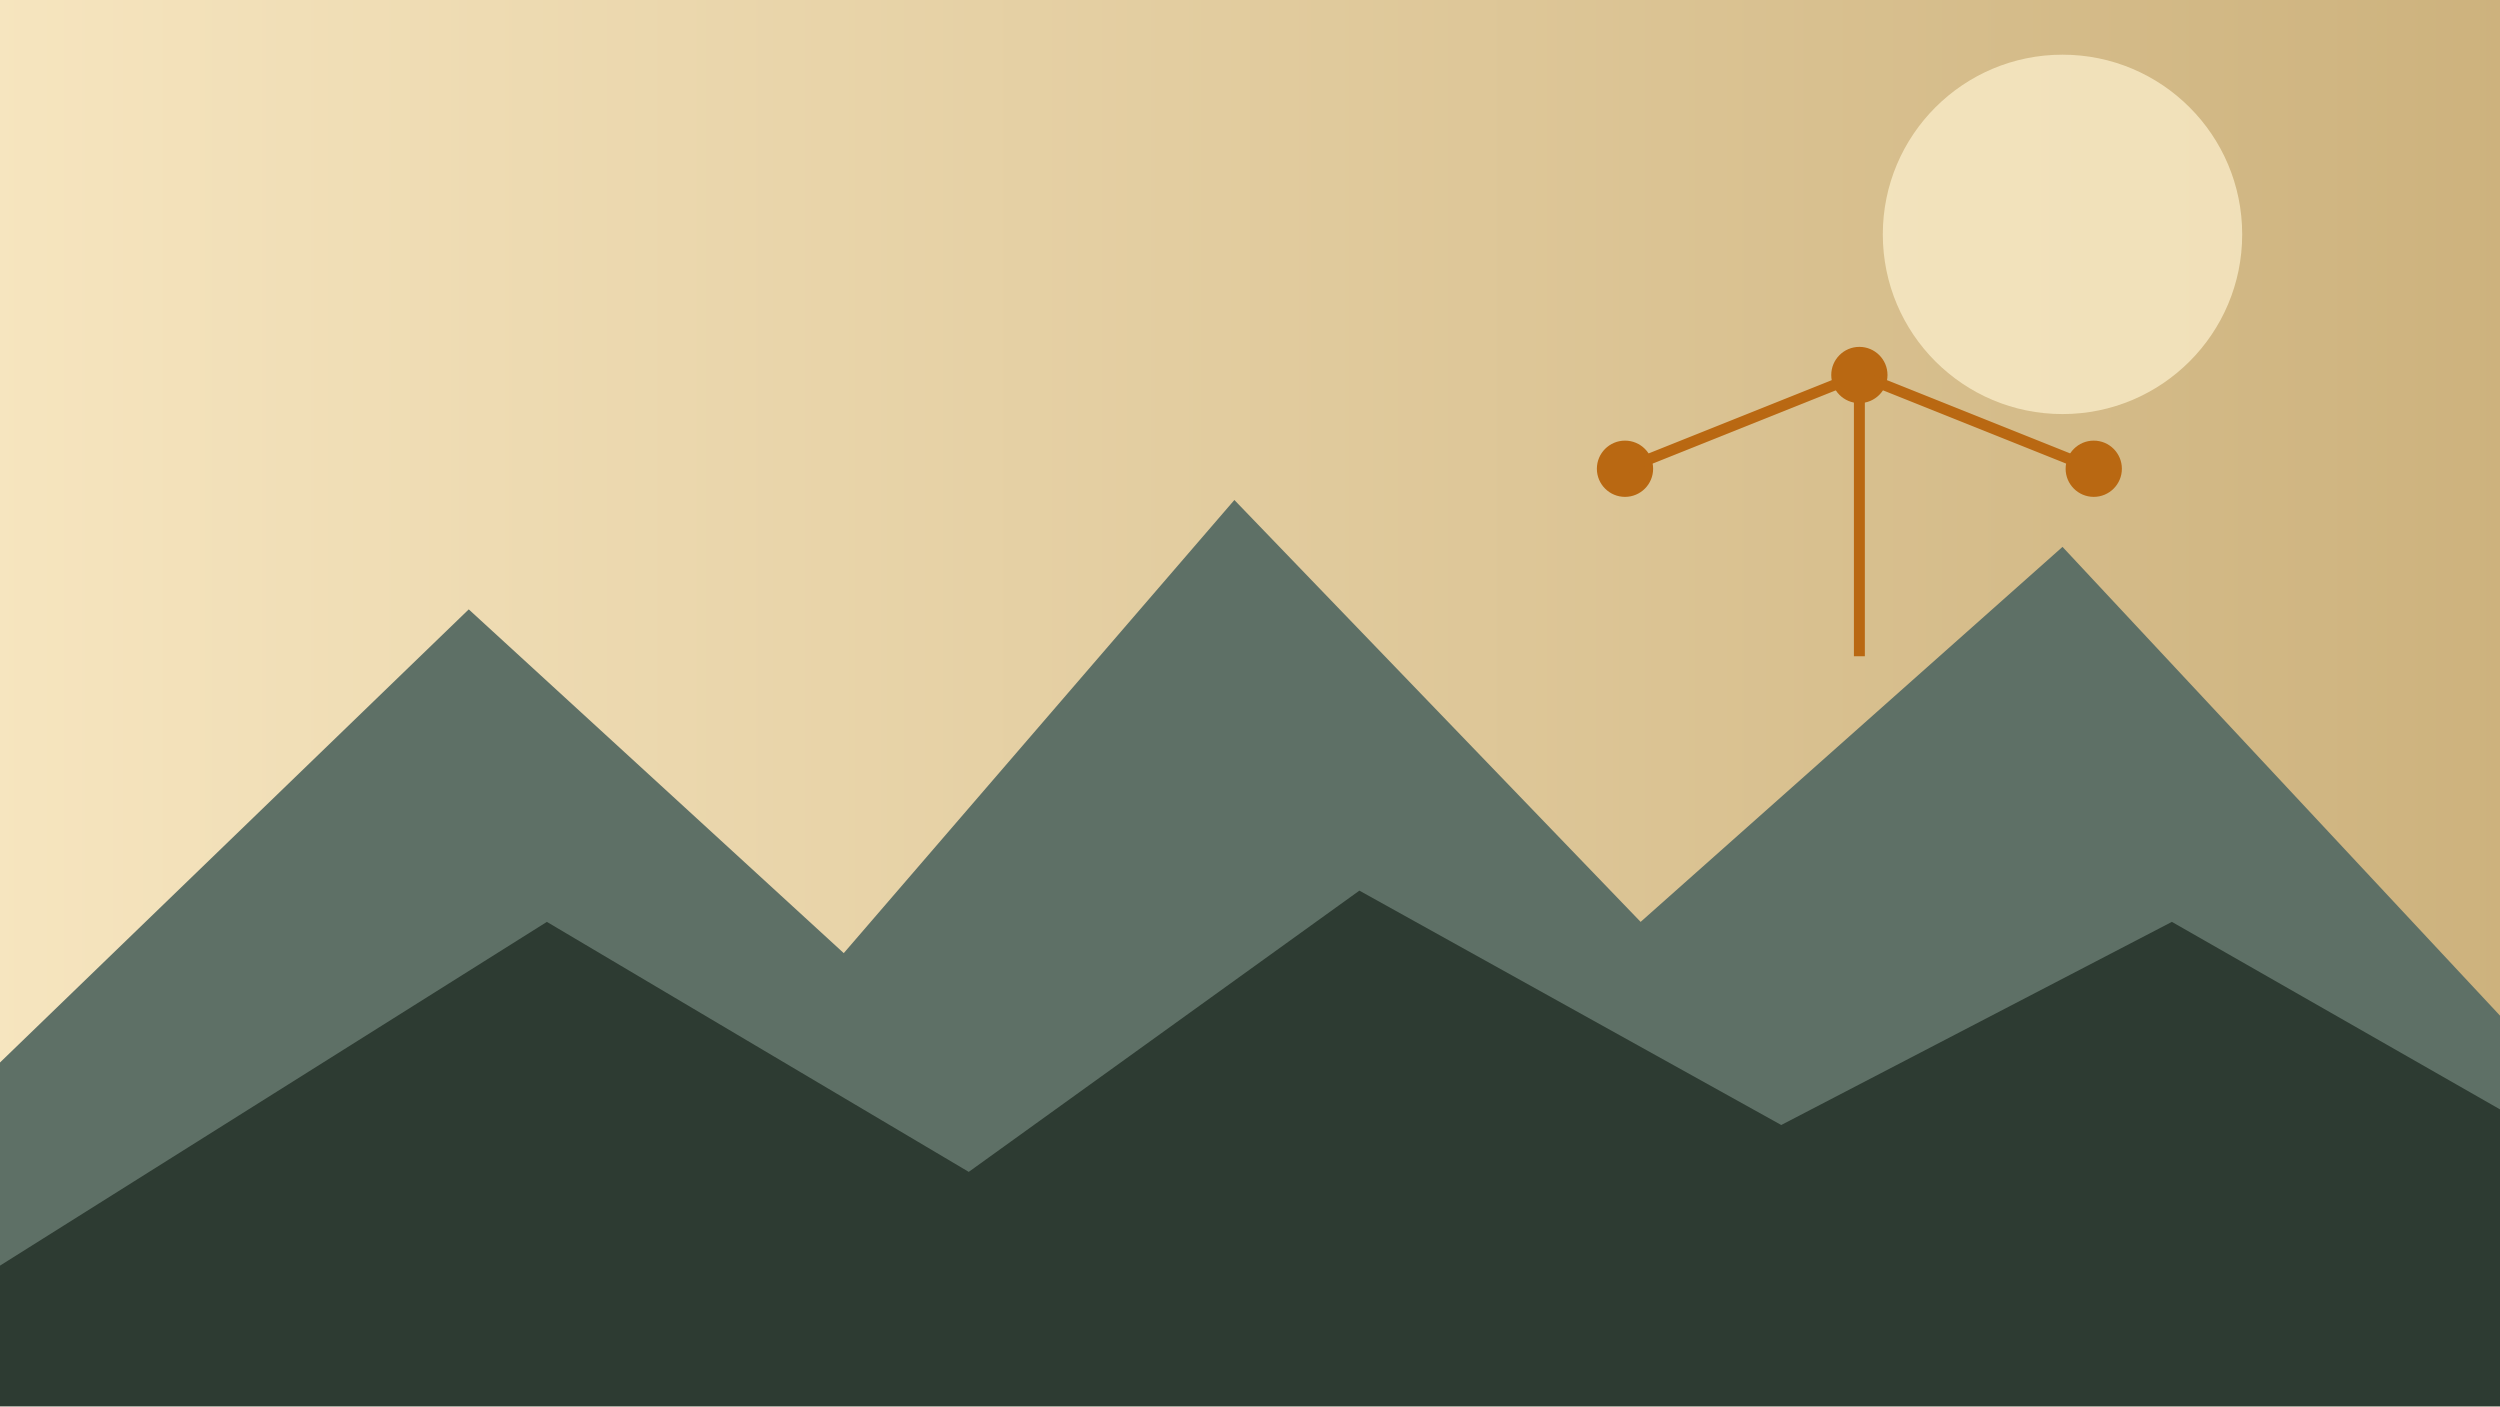
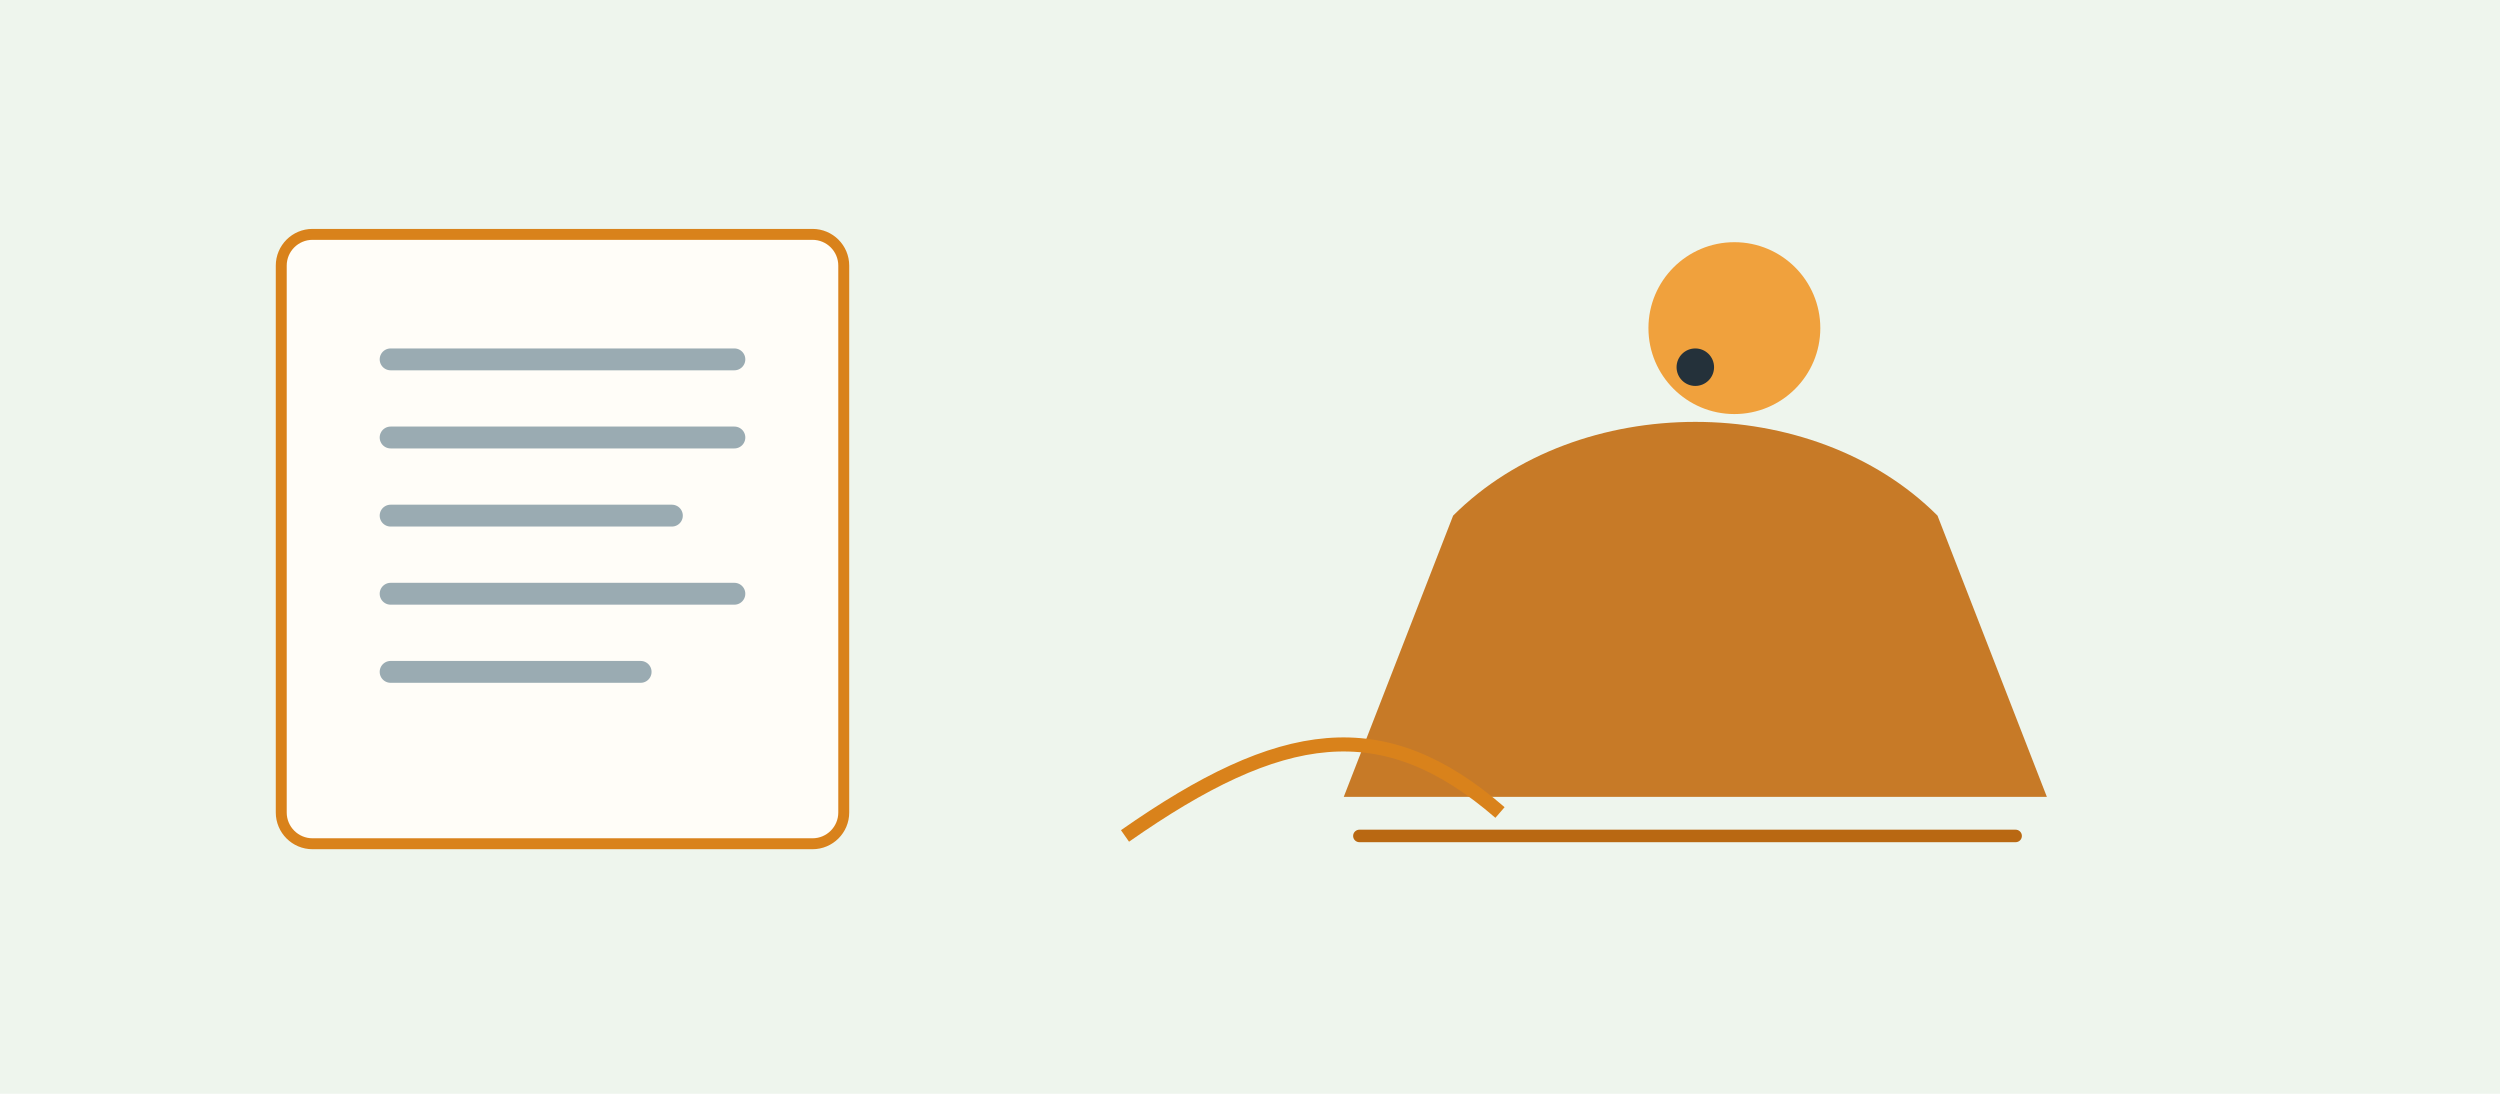
- <svg xmlns="http://www.w3.org/2000/svg" viewBox="0 0 1600 900">
-   <defs>
-     <linearGradient id="g">
-       <stop stop-color="#f6e5bf" />
-       <stop offset="1" stop-color="#cdb27d" />
-     </linearGradient>
-   </defs>
-   <rect width="1600" height="900" fill="url(#g)" />
-   <circle cx="1320" cy="150" r="115" fill="#fff4d2" opacity=".68" />
-   <path d="M0 680 300 390 540 610 790 320 1050 590 1320 350 1600 650V900H0z" fill="#5e7066" />
-   <path d="M0 810 350 590 620 750 870 570 1140 720 1390 590 1600 710V900H0z" fill="#2d3b32" />
-   <g fill="#b96812">
-     <circle cx="1040" cy="300" r="18" />
-     <circle cx="1190" cy="240" r="18" />
-     <circle cx="1340" cy="300" r="18" />
-   </g>
-   <g fill="none" stroke="#b96812" stroke-width="7">
-     <path d="M1040 300 1190 240 1340 300" />
-     <path d="M1190 240v180" />
-   </g>
+ <svg xmlns="http://www.w3.org/2000/svg" viewBox="0 0 1600 700">
+   <rect width="1600" height="700" fill="#eef5ed" />
+   <rect x="180" y="150" width="360" height="390" rx="20" fill="#fffdf8" stroke="#d9821b" stroke-width="7" />
+   <path d="M250 230h220M250 280h220M250 330h180M250 380h220M250 430h160" stroke="#9aabb2" stroke-width="14" stroke-linecap="round" />
+   <circle cx="1110" cy="210" r="55" fill="#f0a13d" />
+   <path d="M930 330c80-80 230-80 310 0l70 180H860z" fill="#c77a27" />
+   <circle cx="1085" cy="235" r="12" fill="#24313a" />
+   <path d="M870 535h420" stroke="#b96812" stroke-width="8" stroke-linecap="round" />
+   <path d="M720 535c100-70 165-80 240-15" fill="none" stroke="#d9821b" stroke-width="9" />
</svg>
